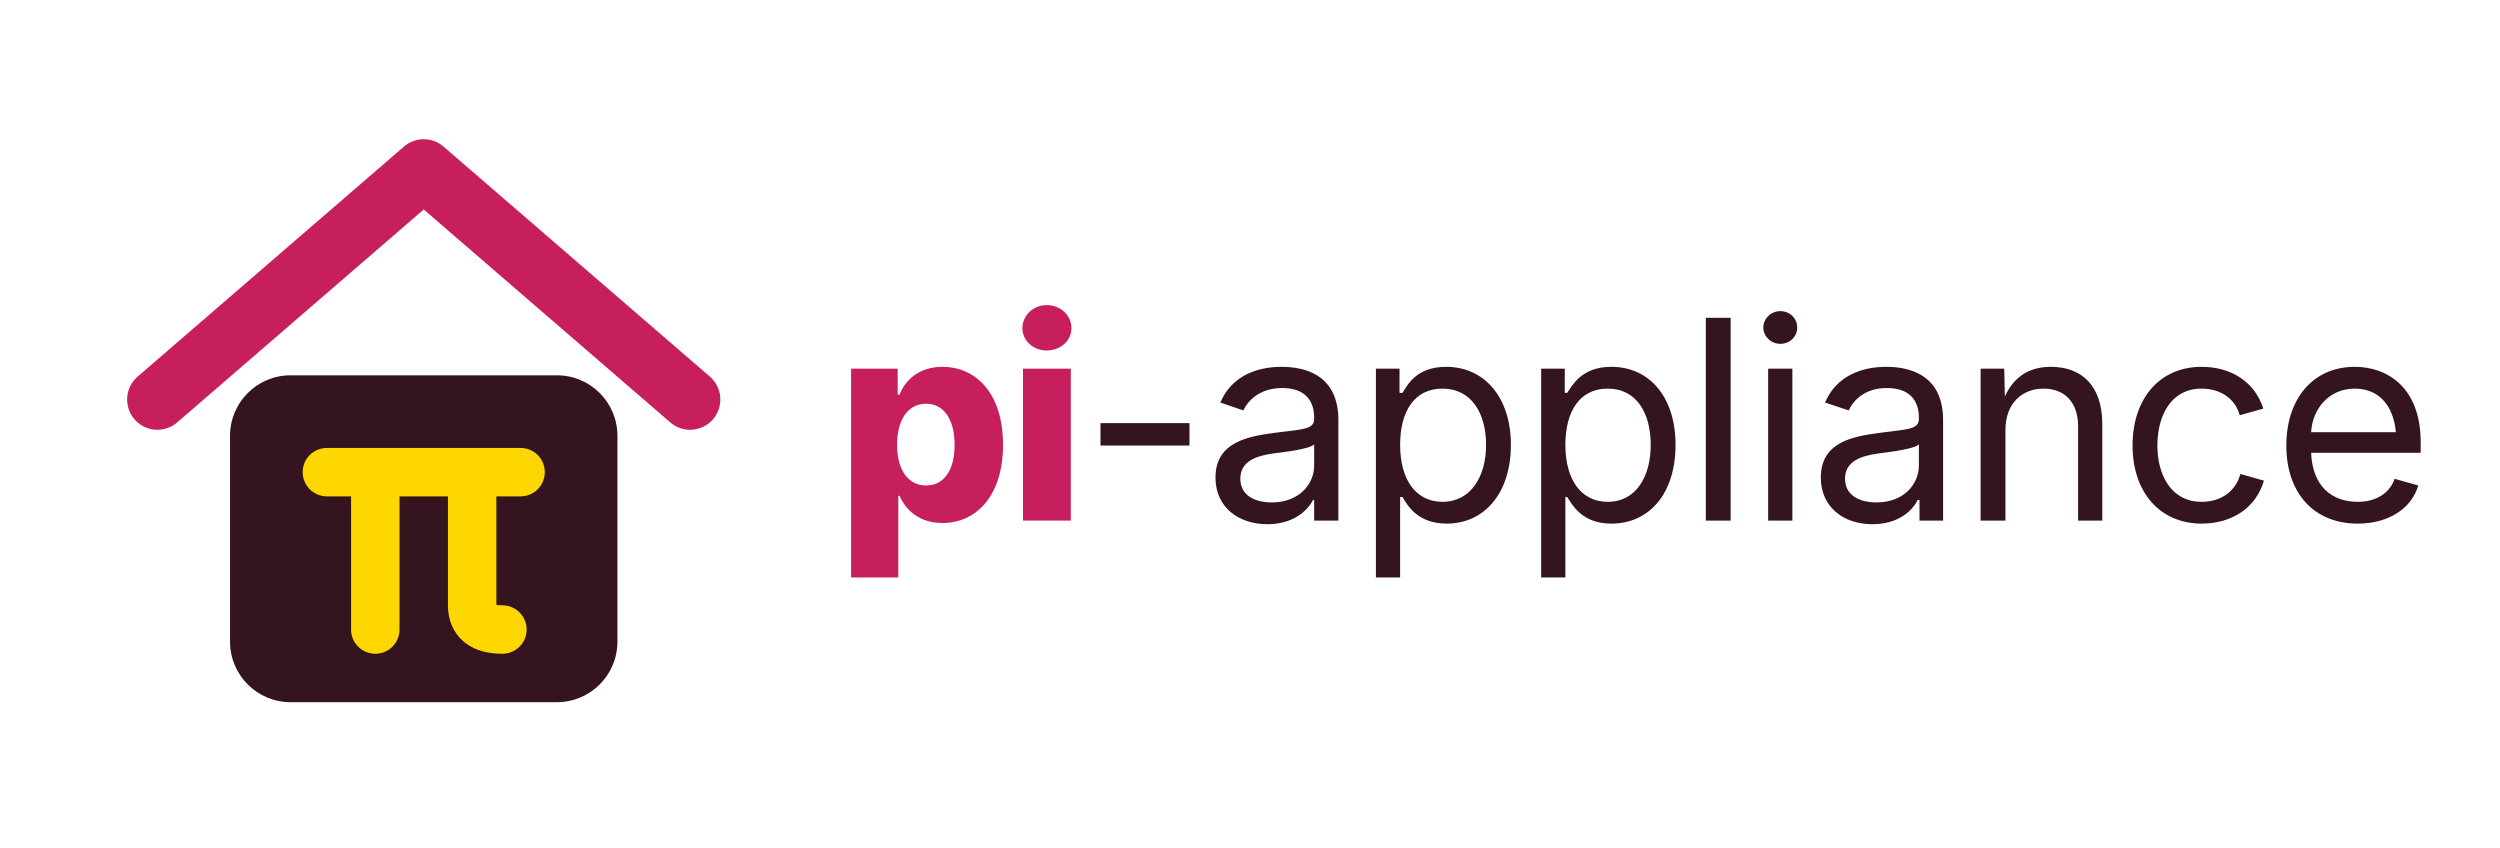
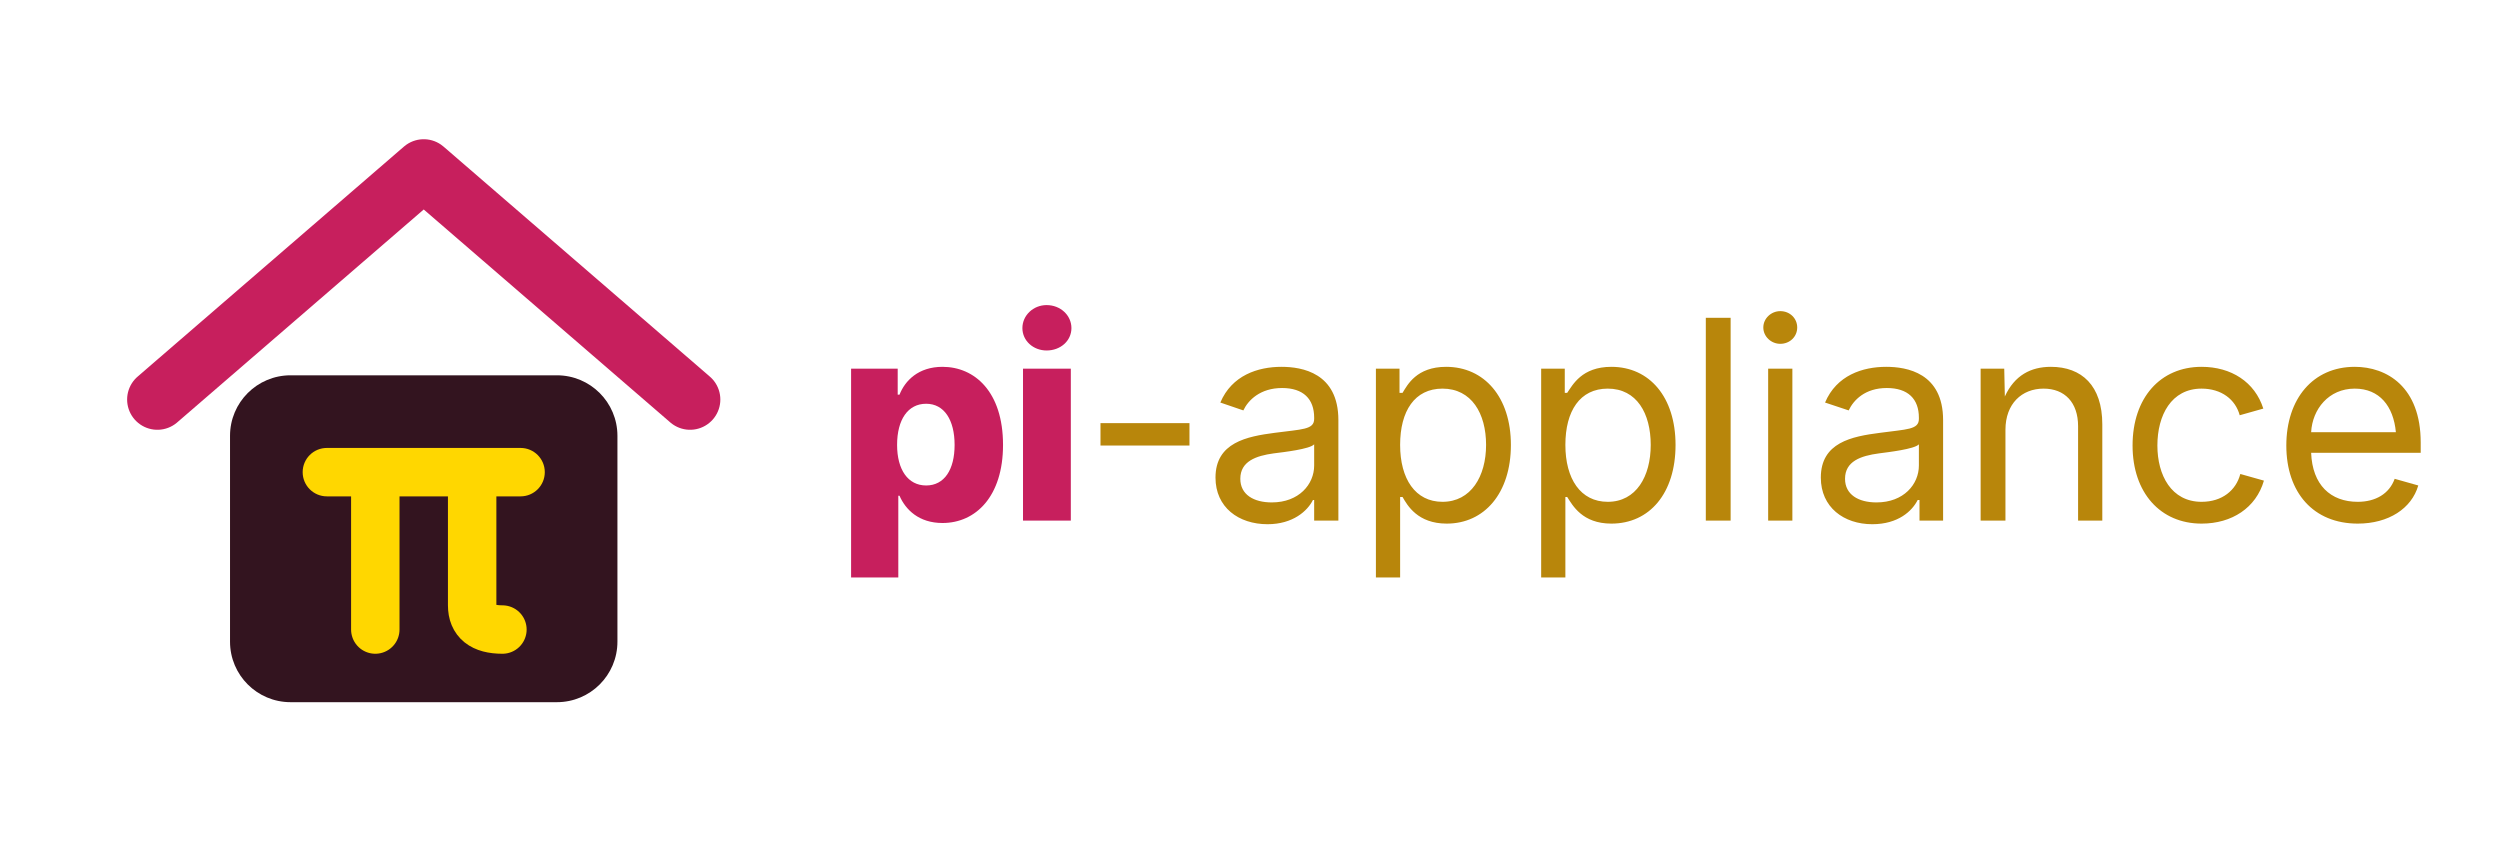
<svg xmlns="http://www.w3.org/2000/svg" viewBox="0 0 413 140" role="img" aria-label="pi-appliance">
  <g transform="translate(10 10)">
    <path d="M16 56 L60 18 L104 56" stroke="#C71F5D" stroke-width="10" stroke-linecap="round" stroke-linejoin="round" fill="none" />
    <rect x="28" y="52" width="64" height="54" rx="10" fill="#33141F" />
    <rect x="40" y="64" width="40" height="8" rx="4" fill="#FFD700" />
    <path d="M52 72 V94" stroke="#FFD700" stroke-width="8" stroke-linecap="round" fill="none" />
    <path d="M68 72 V90 Q68 94 73 94" stroke="#FFD700" stroke-width="8" stroke-linecap="round" fill="none" />
  </g>
  <path fill="#C71F5D" d="M140.6 95.4H148.4V81.9H148.6C149.6 84.2 151.8 86.4 155.7 86.4C161.2 86.4 165.7 82 165.7 73.5C165.7 64.7 161 60.6 155.7 60.6C151.7 60.6 149.5 62.9 148.6 65.2H148.3V60.9H140.6ZM153 80.2C150 80.2 148.2 77.6 148.2 73.5C148.2 69.3 150 66.7 153 66.7C156 66.7 157.7 69.4 157.7 73.5C157.7 77.6 156 80.2 153 80.2Z M169 86H176.9V60.9H169ZM172.9 57.9C175.2 57.9 177 56.3 177 54.2C177 52.1 175.2 50.4 172.9 50.4C170.7 50.4 168.9 52.1 168.9 54.2C168.9 56.3 170.7 57.9 172.9 57.9Z" />
-   <path fill="#33141F" d="M196.5 69.9H181.8V73.6H196.5Z M209.4 86.6C213.6 86.6 216 84.4 216.9 82.6H217.1V86H221.1V69.4C221.1 61.6 215.1 60.6 211.7 60.6C207.8 60.6 203.5 62 201.6 66.5L205.4 67.8C206.2 66.1 208.2 64.1 211.8 64.1C215.3 64.1 217.1 65.9 217.1 69V69.2C217.1 71 215.1 70.9 210.6 71.5C206 72.1 200.8 73.1 200.8 78.9C200.8 83.8 204.6 86.6 209.4 86.6ZM210.1 83C207.1 83 204.9 81.7 204.9 79.1C204.9 76.2 207.5 75.3 210.4 74.9C212 74.7 216.4 74.2 217.1 73.4V76.9C217.1 80 214.6 83 210.1 83Z M227.3 95.4H231.3V82.1H231.7C232.5 83.5 234.2 86.5 239 86.5C245.2 86.5 249.6 81.5 249.6 73.5C249.6 65.6 245.2 60.6 238.9 60.6C234 60.6 232.5 63.6 231.7 64.9H231.2V60.9H227.3ZM238.3 82.9C233.8 82.9 231.3 79.1 231.3 73.5C231.3 67.9 233.7 64.2 238.3 64.2C243.1 64.2 245.5 68.3 245.5 73.5C245.5 78.7 243 82.9 238.3 82.9Z M254.6 95.4H258.6V82.1H258.9C259.8 83.5 261.4 86.5 266.2 86.5C272.5 86.5 276.8 81.5 276.8 73.5C276.8 65.6 272.5 60.6 266.2 60.6C261.3 60.6 259.8 63.6 258.9 64.9H258.5V60.9H254.6ZM265.6 82.9C261.1 82.9 258.6 79.1 258.6 73.5C258.6 67.9 261 64.2 265.6 64.2C270.4 64.2 272.7 68.3 272.7 73.5C272.7 78.7 270.3 82.9 265.6 82.9Z M285.9 52.5H281.8V86H285.9Z M292.1 86H296.1V60.9H292.1ZM294.1 56.8C295.7 56.8 296.9 55.6 296.9 54.1C296.9 52.6 295.7 51.4 294.1 51.4C292.6 51.4 291.3 52.6 291.3 54.1C291.3 55.6 292.6 56.8 294.1 56.8Z M309.3 86.6C313.6 86.6 315.9 84.4 316.8 82.6H317.1V86H321V69.4C321 61.6 315 60.6 311.6 60.6C307.7 60.6 303.4 62 301.5 66.5L305.4 67.8C306.2 66.1 308.1 64.1 311.7 64.1C315.2 64.1 317 65.9 317 69V69.2C317 71 315 70.9 310.6 71.5C305.9 72.1 300.8 73.1 300.8 78.9C300.8 83.8 304.6 86.6 309.3 86.6ZM310 83C307 83 304.8 81.7 304.8 79.1C304.8 76.2 307.4 75.3 310.4 74.9C311.9 74.7 316.3 74.2 317 73.4V76.9C317 80 314.5 83 310 83Z M331.3 71C331.3 66.7 334 64.2 337.6 64.2C341.1 64.2 343.3 66.5 343.3 70.4V86H347.3V70.1C347.3 63.7 343.9 60.6 338.8 60.6C335.5 60.6 332.8 62 331.2 65.5L331.1 60.9H327.2V86H331.3Z M363.7 86.5C368.7 86.5 372.7 83.9 374 79.4L370.1 78.3C369.4 81 367.1 82.9 363.7 82.9C358.7 82.9 356.4 78.5 356.4 73.6C356.4 68.6 358.7 64.2 363.7 64.2C367 64.2 369.3 66 370 68.6L373.9 67.5C372.5 63.1 368.6 60.6 363.7 60.6C356.9 60.6 352.3 65.7 352.3 73.6C352.3 81.4 356.9 86.5 363.7 86.5Z M389.5 86.5C394.6 86.5 398.4 84 399.5 80.2L395.6 79.1C394.7 81.6 392.4 82.9 389.5 82.9C385 82.9 382 80.1 381.8 74.8H399.9V73.1C399.9 63.9 394.3 60.6 389 60.6C382.1 60.6 377.7 65.9 377.7 73.6C377.7 81.4 382.2 86.5 389.5 86.5ZM381.8 71.4C382 67.6 384.7 64.2 389 64.2C393.1 64.2 395.4 67.1 395.8 71.4Z" />
+   <path fill="#B8860B" d="M196.5 69.9H181.8V73.6H196.5Z M209.4 86.6C213.6 86.6 216 84.4 216.9 82.6H217.1V86H221.1V69.4C221.1 61.6 215.1 60.6 211.7 60.6C207.8 60.6 203.5 62 201.6 66.5L205.4 67.8C206.2 66.1 208.2 64.1 211.8 64.1C215.3 64.1 217.1 65.9 217.1 69V69.2C217.1 71 215.1 70.9 210.6 71.5C206 72.1 200.8 73.1 200.8 78.9C200.8 83.8 204.6 86.6 209.4 86.6ZM210.1 83C207.1 83 204.9 81.7 204.9 79.1C204.9 76.2 207.5 75.3 210.4 74.9C212 74.7 216.4 74.2 217.1 73.4V76.9C217.1 80 214.6 83 210.1 83Z M227.3 95.4H231.3V82.1H231.7C232.5 83.5 234.2 86.5 239 86.5C245.2 86.5 249.6 81.5 249.6 73.5C249.6 65.6 245.2 60.6 238.9 60.6C234 60.6 232.5 63.6 231.7 64.9H231.2V60.9H227.3ZM238.3 82.9C233.8 82.9 231.3 79.1 231.3 73.5C231.3 67.9 233.7 64.2 238.3 64.2C243.1 64.2 245.5 68.3 245.5 73.5C245.5 78.7 243 82.9 238.3 82.9Z M254.6 95.4H258.6V82.1H258.9C259.8 83.5 261.4 86.5 266.2 86.5C272.5 86.5 276.8 81.5 276.8 73.5C276.8 65.6 272.5 60.6 266.2 60.6C261.3 60.6 259.8 63.6 258.9 64.9H258.5V60.9H254.6ZM265.6 82.9C261.1 82.9 258.6 79.1 258.6 73.5C258.6 67.9 261 64.2 265.6 64.2C270.4 64.2 272.7 68.3 272.7 73.5C272.7 78.7 270.3 82.9 265.6 82.9Z M285.9 52.5H281.8V86H285.9Z M292.1 86H296.1V60.9H292.1ZM294.1 56.8C295.7 56.8 296.9 55.6 296.9 54.1C296.9 52.6 295.7 51.4 294.1 51.4C292.6 51.4 291.3 52.6 291.3 54.1C291.3 55.6 292.6 56.8 294.1 56.8Z M309.3 86.6C313.6 86.6 315.9 84.4 316.8 82.6H317.1V86H321V69.4C321 61.6 315 60.6 311.6 60.6C307.7 60.6 303.4 62 301.5 66.5L305.4 67.8C306.2 66.1 308.1 64.1 311.7 64.1C315.2 64.1 317 65.9 317 69V69.2C317 71 315 70.9 310.6 71.5C305.9 72.1 300.8 73.1 300.8 78.9C300.8 83.8 304.6 86.6 309.3 86.6ZM310 83C307 83 304.8 81.7 304.8 79.1C304.8 76.2 307.4 75.3 310.4 74.9C311.9 74.7 316.3 74.2 317 73.4V76.9C317 80 314.5 83 310 83Z M331.3 71C331.3 66.7 334 64.2 337.6 64.2C341.1 64.2 343.3 66.5 343.3 70.4V86H347.3V70.1C347.3 63.7 343.9 60.6 338.8 60.6C335.5 60.6 332.8 62 331.2 65.5L331.1 60.9H327.2V86H331.3Z M363.7 86.5C368.7 86.5 372.7 83.9 374 79.4L370.1 78.3C369.4 81 367.1 82.9 363.7 82.9C358.7 82.9 356.4 78.5 356.4 73.6C356.4 68.6 358.7 64.2 363.7 64.2C367 64.2 369.3 66 370 68.6L373.9 67.5C372.5 63.1 368.6 60.6 363.7 60.6C356.9 60.6 352.3 65.7 352.3 73.6C352.3 81.4 356.9 86.5 363.7 86.5Z M389.5 86.5C394.6 86.5 398.4 84 399.5 80.2L395.6 79.1C394.7 81.6 392.4 82.9 389.5 82.9C385 82.9 382 80.1 381.8 74.8H399.9V73.1C399.9 63.9 394.3 60.6 389 60.6C382.1 60.6 377.7 65.9 377.7 73.6C377.7 81.4 382.2 86.5 389.5 86.5ZM381.8 71.4C382 67.6 384.7 64.2 389 64.2C393.1 64.2 395.4 67.1 395.8 71.4Z" />
</svg>
